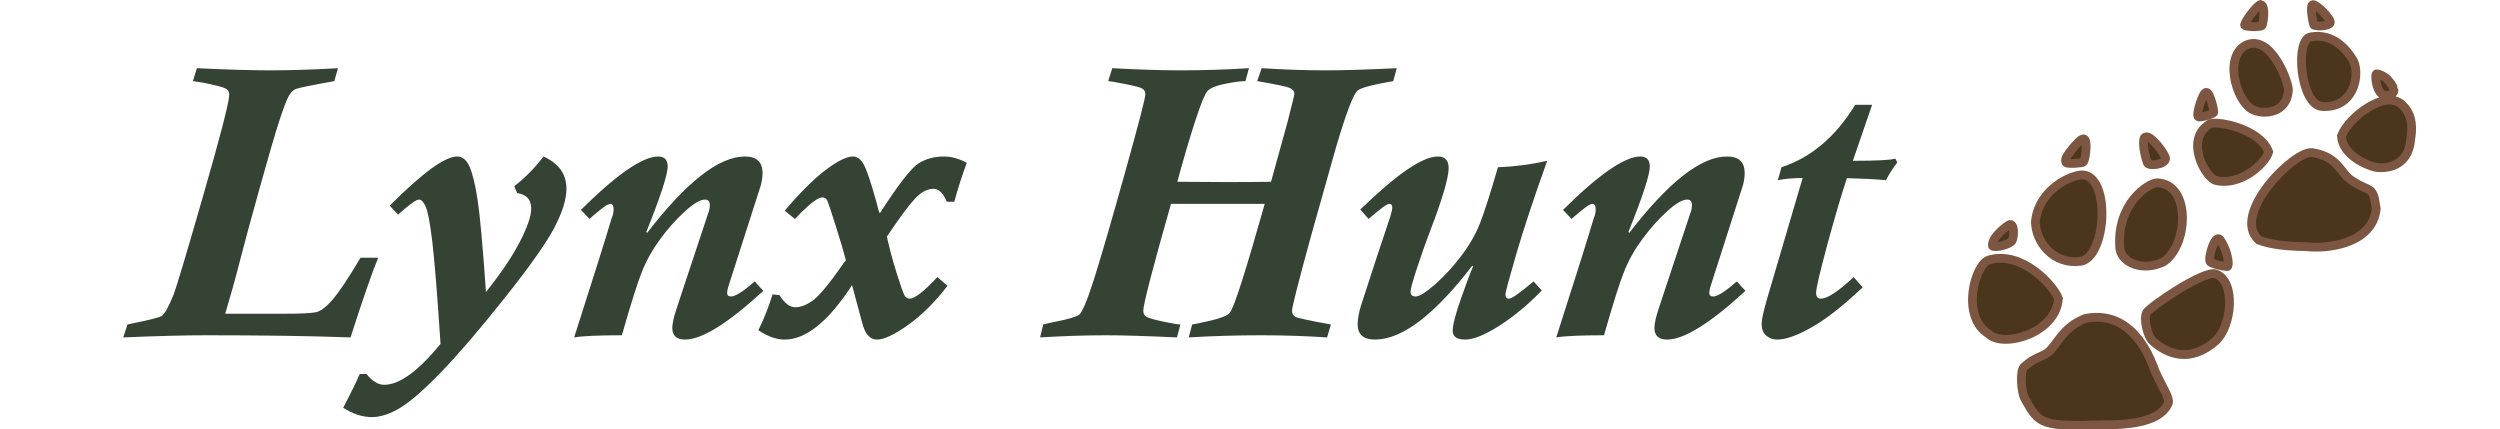
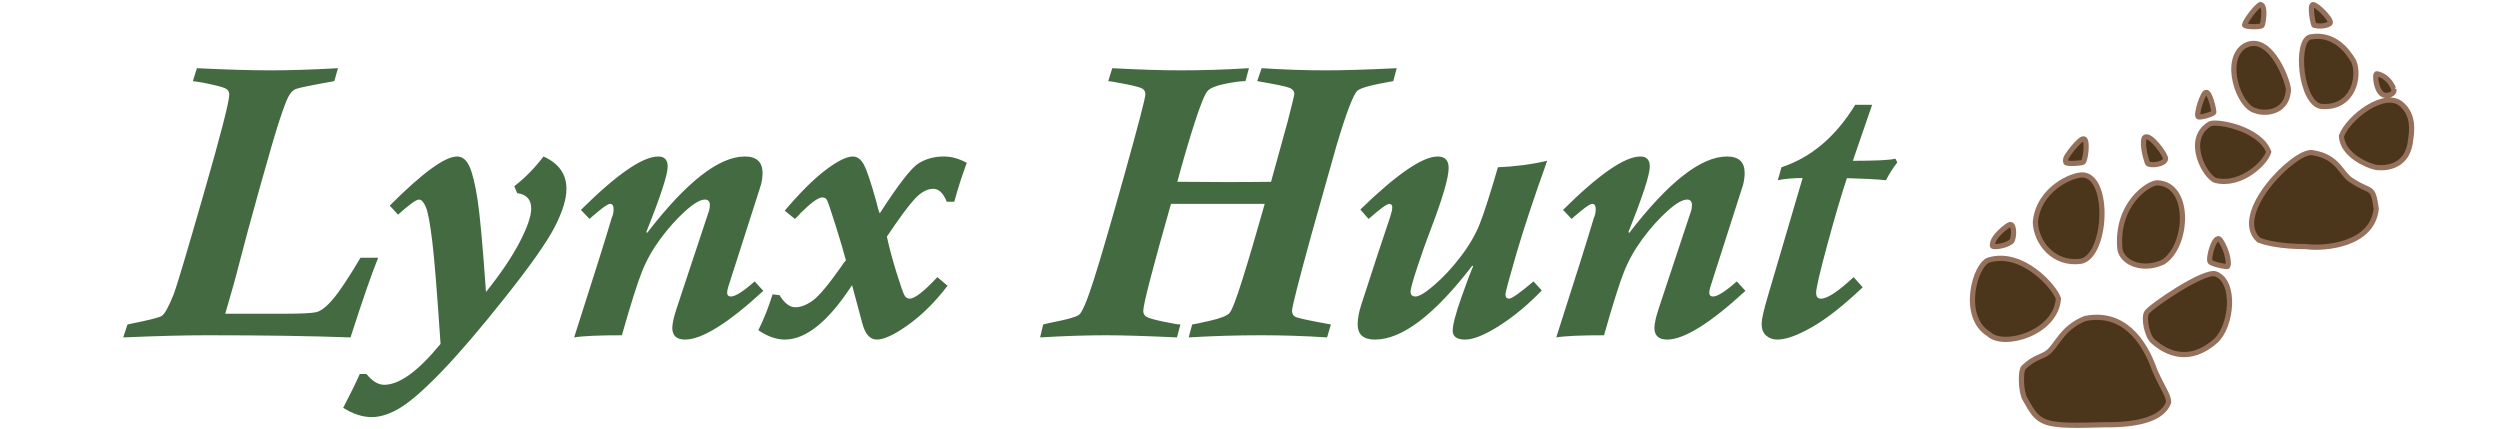
<svg width="853.677" height="146.304" viewBox="0 0 225.869 38.71">
-   <path d="M119.3 134c-2.68 6.4-6.97 18.73-12.86 37-18.3-.67-40.6-1-66.92-1-9.95 0-22.82.33-38.61 1l1.97-6c.17-.06.8-.2 1.87-.41 7.99-1.59 12.65-2.77 13.98-3.53 1.35-.77 3.21-4.11 5.6-10.03 1.36-3.53 6-19.06 13.92-46.59 7.93-27.54 11.89-42.93 11.89-46.16 0-1.44-.7-2.45-2.11-3.05-1.4-.6-4.74-1.44-10.05-2.51-.24 0-1.01-.12-2.32-.36-1.37-.24-2.17-.36-2.41-.36l1.87-6c13.7.67 25.05 1 34.05 1 9.23 0 19.71-.33 31.45-1l-1.7 6c-10.72 1.92-16.7 3.15-17.95 3.69s-2.36 1.68-3.31 3.42c-.95 1.74-2.36 5.48-4.24 11.2-1.87 5.72-4.93 16.15-9.15 31.3-4.23 15.15-7.3 26.47-9.21 33.97-1.9 7.5-4.17 15.64-6.79 24.42h27.61c7.5 0 12.35-.23 14.56-.7 2.2-.48 4.83-2.5 7.86-6.07 3.04-3.56 7.3-9.97 12.78-19.23h8.22zm76.75-47c7.1 3.18 10.65 8.18 10.65 15.02 0 4.82-1.86 10.78-5.55 17.89-3.69 7.09-11.3 17.89-22.83 32.4-11.52 14.51-21.29 25.93-29.31 34.27-8.01 8.33-14.43 13.98-19.25 16.95-4.83 2.98-9.33 4.47-13.5 4.47-4.23 0-8.64-1.44-13.22-4.31 3.7-7.12 6.26-12.35 7.69-15.69h3.12c2.68 3.33 5.42 5 8.22 5 7.08 0 15.81-6.34 26.17-19-1.54-23.26-2.82-39.09-3.83-47.48-1.01-8.41-2.01-13.76-3-16.07-.98-2.3-2.03-3.45-3.17-3.45-1.31 0-4.56 2.34-9.73 7l-3.85-4.2C139.85 94.6 150.27 87 155.93 87c2.45 0 4.37 1.56 5.77 4.69 1.39 3.12 2.64 8.27 3.75 15.43 1.1 7.16 2.39 21.43 3.89 42.8 6.9-8.63 12.12-16.37 15.67-23.22 3.55-6.85 5.33-12.03 5.33-15.53 0-4.19-2.18-6.58-6.52-7.17l-1.34-3.2c4.88-3.75 9.41-8.35 13.57-13.8zm102.06 62.38C281.72 164.46 269.6 172 261.73 172c-3.93 0-5.89-1.83-5.89-5.48 0-.89.2-2.22.58-3.99.38-1.77 1.68-5.91 3.89-12.41l12.07-36.39c.59-1.41.89-2.8.89-4.17 0-1.7-.75-2.56-2.24-2.56-2.2 0-5.29 1.81-9.28 5.44-3.99 3.61-7.8 7.88-11.44 12.81-3.63 4.92-6.51 10.05-8.62 15.39-2.12 5.34-5.2 15.12-9.25 29.36-10.73 0-18.12.33-22.17 1 9-28.03 14.81-46.5 17.43-55.41.6-1.28.89-2.65.89-4.12 0-1.65-.54-2.47-1.61-2.47-.83 0-2.53 1.05-5.09 3.16-2.56 2.09-4.05 3.37-4.47 3.84l-4.01-4.2C230.08 95.27 242.05 87 249.33 87c2.91 0 4.37 1.57 4.37 4.7 0 3.73-3.31 13.85-9.92 30.35l.36.45C262.37 98.84 277.5 87 289.53 87c5.48 0 8.22 2.55 8.22 7.66 0 1.65-.24 3.46-.72 5.42l-15.19 47.4c-.35 1.13-.53 2.05-.53 2.75 0 1.18.6 1.77 1.78 1.77 2.03 0 5.7-2.33 11-7l4.02 4.38zm94.47-59.44c-2.15 5.75-4.09 11.77-5.81 18.06h-3.49c-1.6-4-3.69-6-6.25-6-2.8 0-5.64 1.52-8.5 4.56-2.85 3.03-7.2 8.91-13.05 17.63 1.07 5.04 2.54 10.52 4.38 16.43 1.85 5.91 3.08 9.45 3.67 10.63.59 1.17 1.43 1.75 2.5 1.75 2.38 0 6.68-3.33 12.88-10l4.73 4.02c-5.66 7.41-11.7 13.43-18.14 18.06-6.44 4.62-11.32 6.92-14.66 6.92-3.22 0-5.48-2.54-6.79-7.62l-4.74-17.66C328.35 163.57 317.93 172 308.05 172c-3.88 0-7.96-1.45-12.25-4.33 2.56-5.15 4.76-10.71 6.61-16.67l3.21.39c2.33 3.74 4.77 5.61 7.33 5.61 2.5 0 5.19-1.03 8.08-3.09 2.9-2.07 7.41-7.46 13.55-16.21.41-.74 1.04-1.57 1.87-2.5-.83-3.29-2.4-8.58-4.68-15.89-2.3-7.3-3.67-11.34-4.11-12.12-.45-.79-1.18-1.19-2.19-1.19-1.79 0-5.1 2.37-9.92 7.11-.6.74-1.52 1.7-2.77 2.89l-4.73-3.84c7.08-8.36 13.39-14.64 18.93-18.85 5.54-4.2 9.77-6.31 12.69-6.31 2.08 0 3.81 1.3 5.17 3.89 1.38 2.59 3.32 8.41 5.83 17.45.53 2.42 1.04 4.11 1.52 5.05 8.57-13.3 14.55-21.02 17.95-23.17 3.4-2.15 7.36-3.22 11.89-3.22 3.4 0 6.91.98 10.55 2.94zM592.2 46l-1.61 6c-9.53 1.62-15.07 3.1-16.62 4.42-1.97 1.81-5.25 10.44-9.83 25.86l-11.61 41.2c-5.96 21.68-8.94 33.4-8.94 35.14 0 1.32.51 2.26 1.52 2.82s6.52 1.75 16.53 3.56l-1.78 6c-10.19-.67-20.38-1-30.56-1-11.33 0-22.56.33-33.69 1l1.61-6c.41 0 3.12-.57 8.12-1.7 5.01-1.14 8.08-2.34 9.21-3.6 1.13-1.25 3.13-6.43 5.98-15.51 2.86-9.08 6.32-20.81 10.38-35.19h-43.52c-8.59 30.12-12.87 46.68-12.87 49.7 0 1.18.47 2.08 1.42 2.69.95.62 3.58 1.37 7.87 2.27 4.29.89 6.94 1.34 7.96 1.34l-1.61 6c-14.42-.67-25.41-1-32.97-1-9.12 0-19.31.33-30.57 1l1.43-6c1.97-.51 3.49-.86 4.56-1.05 6.55-1.27 10.55-2.4 12.01-3.39 1.46-.99 3.77-6.42 6.93-16.29 3.15-9.89 7.93-26.3 14.34-49.24s9.61-35.24 9.61-36.92c0-1.2-.48-2.08-1.44-2.64-.95-.57-3.65-1.29-8.12-2.16-4.47-.87-7.03-1.31-7.69-1.31l1.87-6c12.45.67 23 1 31.65 1 10.42 0 21.03-.33 31.81-1l-1.61 6c-2.21 0-5.39.42-9.53 1.27-4.14.83-6.83 1.94-8.08 3.32s-3.2 6.16-5.86 14.33c-2.65 8.18-5.37 17.45-8.17 27.81 15.49.18 29.99.19 43.51.02l7.69-27.86c2.08-8.1 3.13-12.43 3.13-12.97 0-1.19-.69-2.11-2.07-2.73-1.36-.63-6.42-1.69-15.17-3.19l2.06-6c10.54.67 20.43 1 29.66 1 8.28 0 19.3-.33 33.06-1zm69.86 42.98c-6.25 17.47-11.04 31.94-14.39 43.43-3.33 11.49-5 17.68-5 18.59 0 1.34.57 2 1.71 2 1.24 0 5.03-2.66 11.34-8l3.84 4.2c-6.44 6.65-13.02 12.11-19.75 16.39-6.73 4.28-12 6.41-15.81 6.41-3.88 0-5.81-1.36-5.81-4.08 0-2.71 1.33-7.85 4.01-15.44 2.68-7.58 4.5-12.39 5.46-14.45l-.36-.36C609.72 160.56 594.66 172 582.09 172c-5.36 0-8.04-2.37-8.04-7.11 0-2.48.56-5.52 1.7-9.12l7.41-22.74c3.81-11.53 5.83-17.59 6.07-18.19.6-1.88.89-3.28.89-4.2 0-1.09-.47-1.64-1.42-1.64-1.07 0-4.26 2.34-9.56 7l-3.84-4.38C592.21 95.21 604.19 87 611.22 87c3.39 0 5.09 1.79 5.09 5.36 0 4.53-2.92 14.41-8.76 29.64-1.78 4.61-3.72 10.09-5.82 16.45-2.08 6.36-3.12 10.11-3.12 11.25 0 1.53.77 2.3 2.33 2.3 1.72 0 4.69-1.82 8.89-5.47 4.19-3.65 8.25-8.04 12.15-13.15 3.91-5.12 6.86-10.22 8.85-15.3 2-5.08 4.78-13.78 8.36-26.08 8.15-.34 15.78-1.35 22.87-3.02zm92.05 60.4C737.72 164.46 725.6 172 717.73 172c-3.93 0-5.89-1.83-5.89-5.48 0-.89.2-2.22.58-3.99.38-1.77 1.68-5.91 3.89-12.41l12.07-36.39c.59-1.41.89-2.8.89-4.17 0-1.7-.75-2.56-2.24-2.56-2.2 0-5.29 1.81-9.28 5.44-3.99 3.61-7.8 7.88-11.44 12.81-3.63 4.92-6.51 10.05-8.62 15.39-2.12 5.34-5.2 15.12-9.25 29.36-10.73 0-18.12.33-22.17 1 9-28.03 14.81-46.5 17.43-55.41.6-1.28.89-2.65.89-4.12 0-1.65-.54-2.47-1.61-2.47-.83 0-2.53 1.05-5.09 3.16-2.56 2.09-4.05 3.37-4.47 3.84l-4.01-4.2C686.08 95.27 698.05 87 705.33 87c2.91 0 4.37 1.57 4.37 4.7 0 3.73-3.31 13.85-9.92 30.35l.36.45C718.37 98.84 733.5 87 745.53 87c5.48 0 8.22 2.55 8.22 7.66 0 1.65-.24 3.46-.72 5.42l-15.19 47.4c-.35 1.13-.53 2.05-.53 2.75 0 1.18.6 1.77 1.78 1.77 2.03 0 5.7-2.33 11-7l4.02 4.38zm70.51-59.61c-1.9 2.39-3.66 5.14-5.26 8.23-4.89-.46-10.93-.77-18.14-.94-2.5 7.46-5.51 17.67-9.03 30.63-3.51 12.95-5.27 20.49-5.27 22.62 0 1.8.74 2.69 2.24 2.69 2.97 0 8.04-3.33 15.18-10l4.21 4.73c-8.94 8.48-16.79 14.65-23.55 18.5-6.76 3.85-12.11 5.77-16.05 5.77-2.08 0-3.83-.62-5.23-1.86-1.4-1.23-2.1-3.02-2.1-5.39 0-2.11.93-6.27 2.77-12.47L780.66 97c-4.41 0-8.25.34-11.52 1l1.7-6c13.82-4.56 25.22-14.23 34.22-29h7.86c-4.58 13.39-7.56 22.05-8.94 26 10.85 0 17.43-.33 19.75-1l.89 1.77z" transform="matrix(.19459 0 0 .19459 10.955 -2.79)" vector-effect="non-scaling-stroke" opacity="1" fill="#344333" fill-rule="nonzero" stroke="#000" stroke-width="0" stroke-linecap="butt" stroke-linejoin="miter" stroke-miterlimit="4" stroke-dasharray="none" stroke-dashoffset="0" />
-   <path stroke-linecap="butt" d="M259.91 98.36c4.11-1.57 9.64 21.91 8.36 22.46-4.63 3-14 5.18-16.63 4.63-3.9-.86 4.88-27.83 8.27-27.09zm42.84-51.61c29.4-15.94 50.25 44.75 48.25 50-2.25 25.5-27.75 25.5-36.5 21.75-18.5-4-36.46-56.47-11.75-71.75zM320.25 1c6.39 1.45 2.57 22 1.75 23.16-1.27 2.11-19.55 1.84-19.5-.5 1.05-5.11 13.68-21.39 17.75-22.66Zm57.93.18c3.73-.45 19.97 15.2 19.27 20.09-.27 1.99-9.25 5.13-17.9 2.73-1.09.1-5.34-22.46-1.37-22.82zm-2.09 35.64c25.09-4.13 40.09 14.61 47.27 27.09 7.08 16.36-.17 52.37-35.45 50-23.82-2.55-30-75.09-11.82-77.09zM449 77.73c13.82 2.61 18.81 17.1 18.73 17.09 1.35 5.93-7.17 7.3-9.64 6.73-9.99-.87-12.21-24.8-9.09-23.82zm-185 55.52c7.25-4 55.72 4.94 65.25 31-3.89 12.79-31 38.23-58.75 31.5-11.5-3.5-34.85-45.41-6.5-62.5zM377.5 165c29.74 4.64 31.24 23.86 44.25 31.25 21 13.75 22.75 4.25 26.5 30.75-4 40.25-57.06 44.75-77.56 42-30.25-.12-45.81-4.62-52.44-7.25-31.5-28.25 39.5-99.75 59.25-96.75Zm32.23-18.36c1.2 20.92 27.82 32.36 37.63 34.54 4.37.91 35.46 4.18 38.91-30 1.82-11.27 3.26-27.33-9.09-38.91-18.36-18.18-59.82 13.64-67.45 34.37zm-297.66 13.9c4.93-5.84 9.99-11.39 12.66-10.77 4.82 1 1.6 25.86-1.28 26-.75.61-17.87 2.4-18.72-.09-1.74-4.46 3.21-9.6 7.34-15.14zm80.05-12.39c-2.18 1.23-2.46 12.94 2.91 28.36 1.75 3.52 19.03 1.93 20.03-4.51.9-4.01-17.56-29.04-22.94-23.85zM124 189.67c30.09 2.97 25.73 89.33-2.27 95.51-30.73 4.37-50-20.91-50.73-43.27 3.32-36.58 40.84-53.06 53-52.24zm82 8.71c37.88 1.62 34.12 70.37 6.38 87.74-22.38 10.5-45.5 1.13-47.88-14.74-4.38-49.88 32-73.13 41.5-73zm69.52 63.08c9.39 13.69 10.31 29.82 7.78 29.61-9.04-.64-18-3.87-18.82-5.16-2.74-3.71 5.09-31.8 11.04-24.45zm-4.66 37.86c-12.54-5.09-73.09 36.36-76.72 42.73-3.63 6.34.54 26.18 7.09 31.81 15.63 13.82 40.75 24.76 69.45-.54 17.82-16.55 22.55-65.27.18-74zM43 244.5c-1.8.09-20.76 13.83-19.5 23.61.22 2 14.04.7 20.83-4.57 3.04-2.17 4.23-19.25-1.33-19.04zm-23.5 39.33c36.67-11 72.33 29 77 42.67-2.67 38.33-60.67 55-77 39.33-31.67-19.33-15.33-77.33 0-82zm38.69 118.69C70 391.19 78.88 391 84.67 386.25c10.52-7.87 15.39-27.44 41.66-37.75 41.01-7.95 64.85 23.09 76.92 57.81 8.75 19.69 16 28.63 15.08 35.52-6.52 16.48-30 24.67-70 24.34-70.66 2-72.95.21-88.95-28.79-4.19-7.07-5.5-30.57-1.19-34.86z" transform="matrix(.08163 0 0 .08163 178.096 .322)" vector-effect="non-scaling-stroke" opacity="1" fill="#4b361c" fill-rule="nonzero" stroke="#7c5641" stroke-width="3" stroke-linejoin="miter" stroke-miterlimit="4" stroke-dasharray="none" stroke-dashoffset="0" />
+   <path d="M119.3 134c-2.68 6.4-6.97 18.73-12.86 37-18.3-.67-40.6-1-66.92-1-9.95 0-22.82.33-38.61 1l1.97-6c.17-.06.8-.2 1.87-.41 7.99-1.59 12.65-2.77 13.98-3.53 1.35-.77 3.21-4.11 5.6-10.03 1.36-3.53 6-19.06 13.92-46.59 7.93-27.54 11.89-42.93 11.89-46.16 0-1.44-.7-2.45-2.11-3.05-1.4-.6-4.74-1.44-10.05-2.51-.24 0-1.01-.12-2.32-.36-1.37-.24-2.17-.36-2.41-.36l1.87-6c13.7.67 25.05 1 34.05 1 9.23 0 19.71-.33 31.45-1l-1.7 6c-10.72 1.92-16.7 3.15-17.95 3.69s-2.36 1.68-3.31 3.42c-.95 1.74-2.36 5.48-4.24 11.2-1.87 5.72-4.93 16.15-9.15 31.3-4.23 15.15-7.3 26.47-9.21 33.97-1.9 7.5-4.17 15.64-6.79 24.42h27.61c7.5 0 12.35-.23 14.56-.7 2.2-.48 4.83-2.5 7.86-6.07 3.04-3.56 7.3-9.97 12.78-19.23h8.22zm76.75-47c7.1 3.18 10.65 8.18 10.65 15.02 0 4.82-1.86 10.78-5.55 17.89-3.69 7.09-11.3 17.89-22.83 32.4-11.52 14.51-21.29 25.93-29.31 34.27-8.01 8.33-14.43 13.98-19.25 16.95-4.83 2.98-9.33 4.47-13.5 4.47-4.23 0-8.64-1.44-13.22-4.31 3.7-7.12 6.26-12.35 7.69-15.69h3.12c2.68 3.33 5.42 5 8.22 5 7.08 0 15.81-6.34 26.17-19-1.54-23.26-2.82-39.09-3.83-47.48-1.01-8.41-2.01-13.76-3-16.07-.98-2.3-2.03-3.45-3.17-3.45-1.31 0-4.56 2.34-9.73 7l-3.85-4.2C139.85 94.6 150.27 87 155.93 87c2.45 0 4.37 1.56 5.77 4.69 1.39 3.12 2.64 8.27 3.75 15.43 1.1 7.16 2.39 21.43 3.89 42.8 6.9-8.63 12.12-16.37 15.67-23.22 3.55-6.85 5.33-12.03 5.33-15.53 0-4.19-2.18-6.58-6.52-7.17l-1.34-3.2c4.88-3.75 9.41-8.35 13.57-13.8zm102.06 62.38C281.72 164.46 269.6 172 261.73 172c-3.93 0-5.89-1.83-5.89-5.48 0-.89.2-2.22.58-3.99.38-1.77 1.68-5.91 3.89-12.41l12.07-36.39c.59-1.41.89-2.8.89-4.17 0-1.7-.75-2.56-2.24-2.56-2.2 0-5.29 1.81-9.28 5.44-3.99 3.61-7.8 7.88-11.44 12.81-3.63 4.92-6.51 10.05-8.62 15.39-2.12 5.34-5.2 15.12-9.25 29.36-10.73 0-18.12.33-22.17 1 9-28.03 14.81-46.5 17.43-55.41.6-1.28.89-2.65.89-4.12 0-1.65-.54-2.47-1.61-2.47-.83 0-2.53 1.05-5.09 3.16-2.56 2.09-4.05 3.37-4.47 3.84l-4.01-4.2C230.08 95.27 242.05 87 249.33 87c2.91 0 4.37 1.57 4.37 4.7 0 3.73-3.31 13.85-9.92 30.35l.36.45C262.37 98.84 277.5 87 289.53 87c5.48 0 8.22 2.55 8.22 7.66 0 1.65-.24 3.46-.72 5.42l-15.19 47.4c-.35 1.13-.53 2.05-.53 2.75 0 1.18.6 1.77 1.78 1.77 2.03 0 5.7-2.33 11-7l4.02 4.38zm94.47-59.44c-2.15 5.75-4.09 11.77-5.81 18.06h-3.49c-1.6-4-3.69-6-6.25-6-2.8 0-5.64 1.52-8.5 4.56-2.85 3.03-7.2 8.91-13.05 17.63 1.07 5.04 2.54 10.52 4.38 16.43 1.85 5.91 3.08 9.45 3.67 10.63.59 1.17 1.43 1.75 2.5 1.75 2.38 0 6.68-3.33 12.88-10l4.73 4.02c-5.66 7.41-11.7 13.43-18.14 18.06-6.44 4.62-11.32 6.92-14.66 6.92-3.22 0-5.48-2.54-6.79-7.62l-4.74-17.66C328.35 163.57 317.93 172 308.05 172c-3.88 0-7.96-1.45-12.25-4.33 2.56-5.15 4.76-10.71 6.61-16.67l3.21.39c2.33 3.74 4.77 5.61 7.33 5.61 2.5 0 5.19-1.03 8.08-3.09 2.9-2.07 7.41-7.46 13.55-16.21.41-.74 1.04-1.57 1.87-2.5-.83-3.29-2.4-8.58-4.68-15.89-2.3-7.3-3.67-11.34-4.11-12.12-.45-.79-1.18-1.19-2.19-1.19-1.79 0-5.1 2.37-9.92 7.11-.6.74-1.52 1.7-2.77 2.89l-4.73-3.84c7.08-8.36 13.39-14.64 18.93-18.85 5.54-4.2 9.77-6.31 12.69-6.31 2.08 0 3.81 1.3 5.17 3.89 1.38 2.59 3.32 8.41 5.83 17.45.53 2.42 1.04 4.11 1.52 5.05 8.57-13.3 14.55-21.02 17.95-23.17 3.4-2.15 7.36-3.22 11.89-3.22 3.4 0 6.91.98 10.55 2.94zM592.2 46l-1.61 6c-9.53 1.62-15.07 3.1-16.62 4.42-1.97 1.81-5.25 10.44-9.83 25.86l-11.61 41.2c-5.96 21.68-8.94 33.4-8.94 35.14 0 1.32.51 2.26 1.52 2.82s6.52 1.75 16.53 3.56l-1.78 6c-10.19-.67-20.38-1-30.56-1-11.33 0-22.56.33-33.69 1l1.61-6c.41 0 3.12-.57 8.12-1.7 5.01-1.14 8.08-2.34 9.21-3.6 1.13-1.25 3.13-6.43 5.98-15.51 2.86-9.08 6.32-20.81 10.38-35.19h-43.52c-8.59 30.12-12.87 46.68-12.87 49.7 0 1.18.47 2.08 1.42 2.69.95.62 3.58 1.37 7.87 2.27 4.29.89 6.94 1.34 7.96 1.34l-1.61 6c-14.42-.67-25.41-1-32.97-1-9.12 0-19.31.33-30.57 1l1.43-6c1.97-.51 3.49-.86 4.56-1.05 6.55-1.27 10.55-2.4 12.01-3.39 1.46-.99 3.77-6.42 6.93-16.29 3.15-9.89 7.93-26.3 14.34-49.24s9.61-35.24 9.61-36.92c0-1.2-.48-2.08-1.44-2.64-.95-.57-3.65-1.29-8.12-2.16-4.47-.87-7.03-1.31-7.69-1.31l1.87-6c12.45.67 23 1 31.65 1 10.42 0 21.03-.33 31.81-1l-1.61 6c-2.21 0-5.39.42-9.53 1.27-4.14.83-6.83 1.94-8.08 3.32s-3.2 6.16-5.86 14.33c-2.65 8.18-5.37 17.45-8.17 27.81 15.49.18 29.99.19 43.51.02l7.69-27.86c2.08-8.1 3.13-12.43 3.13-12.97 0-1.19-.69-2.11-2.07-2.73-1.36-.63-6.42-1.69-15.17-3.19l2.06-6c10.54.67 20.43 1 29.66 1 8.28 0 19.3-.33 33.06-1zm69.86 42.98c-6.25 17.47-11.04 31.94-14.39 43.43-3.33 11.49-5 17.68-5 18.59 0 1.34.57 2 1.71 2 1.24 0 5.03-2.66 11.34-8l3.84 4.2c-6.44 6.65-13.02 12.11-19.75 16.39-6.73 4.28-12 6.41-15.81 6.41-3.88 0-5.81-1.36-5.81-4.08 0-2.71 1.33-7.85 4.01-15.44 2.68-7.58 4.5-12.39 5.46-14.45l-.36-.36C609.72 160.56 594.66 172 582.09 172c-5.36 0-8.04-2.37-8.04-7.11 0-2.48.56-5.52 1.7-9.12l7.41-22.74c3.81-11.53 5.83-17.59 6.07-18.19.6-1.88.89-3.28.89-4.2 0-1.09-.47-1.64-1.42-1.64-1.07 0-4.26 2.34-9.56 7l-3.84-4.38C592.21 95.21 604.19 87 611.22 87c3.39 0 5.09 1.79 5.09 5.36 0 4.53-2.92 14.41-8.76 29.64-1.78 4.61-3.72 10.09-5.82 16.45-2.08 6.36-3.12 10.11-3.12 11.25 0 1.53.77 2.3 2.33 2.3 1.72 0 4.69-1.82 8.89-5.47 4.19-3.65 8.25-8.04 12.15-13.15 3.91-5.12 6.86-10.22 8.85-15.3 2-5.08 4.78-13.78 8.36-26.08 8.15-.34 15.78-1.35 22.87-3.02zm92.05 60.4C737.72 164.46 725.6 172 717.73 172c-3.93 0-5.89-1.83-5.89-5.48 0-.89.2-2.22.58-3.99.38-1.77 1.68-5.91 3.89-12.41l12.07-36.39c.59-1.41.89-2.8.89-4.17 0-1.7-.75-2.56-2.24-2.56-2.2 0-5.29 1.81-9.28 5.44-3.99 3.61-7.8 7.88-11.44 12.81-3.63 4.92-6.51 10.05-8.62 15.39-2.12 5.34-5.2 15.12-9.25 29.36-10.73 0-18.12.33-22.17 1 9-28.03 14.81-46.5 17.43-55.41.6-1.28.89-2.65.89-4.12 0-1.65-.54-2.47-1.61-2.47-.83 0-2.53 1.05-5.09 3.16-2.56 2.09-4.05 3.37-4.47 3.84l-4.01-4.2C686.08 95.27 698.05 87 705.33 87c2.91 0 4.37 1.57 4.37 4.7 0 3.73-3.31 13.85-9.92 30.35l.36.45C718.37 98.84 733.5 87 745.53 87c5.48 0 8.22 2.55 8.22 7.66 0 1.65-.24 3.46-.72 5.42l-15.19 47.4c-.35 1.13-.53 2.05-.53 2.75 0 1.18.6 1.77 1.78 1.77 2.03 0 5.7-2.33 11-7l4.02 4.38zm70.51-59.61c-1.9 2.39-3.66 5.14-5.26 8.23-4.89-.46-10.93-.77-18.14-.94-2.5 7.46-5.51 17.67-9.03 30.63-3.51 12.95-5.27 20.49-5.27 22.62 0 1.8.74 2.69 2.24 2.69 2.97 0 8.04-3.33 15.18-10l4.21 4.73c-8.94 8.48-16.79 14.65-23.55 18.5-6.76 3.85-12.11 5.77-16.05 5.77-2.08 0-3.83-.62-5.23-1.86-1.4-1.23-2.1-3.02-2.1-5.39 0-2.11.93-6.27 2.77-12.47L780.66 97c-4.41 0-8.25.34-11.52 1l1.7-6c13.82-4.56 25.22-14.23 34.22-29h7.86c-4.58 13.39-7.56 22.05-8.94 26 10.85 0 17.43-.33 19.75-1l.89 1.77z" transform="matrix(.19459 0 0 .19459 10.955 -2.79)" vector-effect="non-scaling-stroke" opacity="1" fill="#436a41" fill-opacity="1" fill-rule="nonzero" stroke="#000" stroke-width="0" stroke-linecap="butt" stroke-linejoin="miter" stroke-miterlimit="4" stroke-dasharray="none" stroke-dashoffset="0" />
+   <path stroke-linecap="butt" d="M259.91 98.36c4.11-1.57 9.64 21.91 8.36 22.46-4.63 3-14 5.18-16.63 4.63-3.9-.86 4.88-27.83 8.27-27.09zm42.84-51.61c29.4-15.94 50.25 44.75 48.25 50-2.25 25.5-27.75 25.5-36.5 21.75-18.5-4-36.46-56.47-11.75-71.75zM320.25 1c6.39 1.45 2.57 22 1.75 23.16-1.27 2.11-19.55 1.84-19.5-.5 1.05-5.11 13.68-21.39 17.75-22.66Zm57.93.18c3.73-.45 19.97 15.2 19.27 20.09-.27 1.99-9.25 5.13-17.9 2.73-1.09.1-5.34-22.46-1.37-22.82zm-2.09 35.64c25.09-4.13 40.09 14.61 47.27 27.09 7.08 16.36-.17 52.37-35.45 50-23.82-2.55-30-75.09-11.82-77.09zM449 77.73c13.82 2.61 18.81 17.1 18.73 17.09 1.35 5.93-7.17 7.3-9.64 6.73-9.99-.87-12.21-24.8-9.09-23.82zm-185 55.52c7.25-4 55.72 4.94 65.25 31-3.89 12.79-31 38.23-58.75 31.5-11.5-3.5-34.85-45.41-6.5-62.5zM377.5 165c29.74 4.64 31.24 23.86 44.25 31.25 21 13.75 22.75 4.25 26.5 30.75-4 40.25-57.06 44.75-77.56 42-30.25-.12-45.81-4.62-52.44-7.25-31.5-28.25 39.5-99.75 59.25-96.75Zm32.23-18.36c1.2 20.92 27.82 32.36 37.63 34.54 4.37.91 35.46 4.18 38.91-30 1.82-11.27 3.26-27.33-9.09-38.91-18.36-18.18-59.82 13.64-67.45 34.37zm-297.66 13.9c4.93-5.84 9.99-11.39 12.66-10.77 4.82 1 1.6 25.86-1.28 26-.75.61-17.87 2.4-18.72-.09-1.74-4.46 3.21-9.6 7.34-15.14zm80.05-12.39c-2.18 1.23-2.46 12.94 2.91 28.36 1.75 3.52 19.03 1.93 20.03-4.51.9-4.01-17.56-29.04-22.94-23.85zM124 189.67c30.09 2.97 25.73 89.33-2.27 95.51-30.73 4.37-50-20.91-50.73-43.27 3.32-36.58 40.84-53.06 53-52.24zm82 8.71c37.88 1.62 34.12 70.37 6.38 87.74-22.38 10.5-45.5 1.13-47.88-14.74-4.38-49.88 32-73.13 41.5-73zm69.52 63.08c9.39 13.69 10.31 29.82 7.78 29.61-9.04-.64-18-3.87-18.82-5.16-2.74-3.71 5.09-31.8 11.04-24.45zm-4.66 37.86c-12.54-5.09-73.09 36.36-76.72 42.73-3.63 6.34.54 26.18 7.09 31.81 15.63 13.82 40.75 24.76 69.45-.54 17.82-16.55 22.55-65.27.18-74zM43 244.5c-1.8.09-20.76 13.83-19.5 23.61.22 2 14.04.7 20.83-4.57 3.04-2.17 4.23-19.25-1.33-19.04zm-23.5 39.33c36.67-11 72.33 29 77 42.67-2.67 38.33-60.67 55-77 39.33-31.67-19.33-15.33-77.33 0-82zm38.69 118.69C70 391.19 78.88 391 84.67 386.25c10.52-7.87 15.39-27.44 41.66-37.75 41.01-7.95 64.85 23.09 76.92 57.81 8.75 19.69 16 28.63 15.08 35.52-6.52 16.48-30 24.67-70 24.34-70.66 2-72.95.21-88.95-28.79-4.19-7.07-5.5-30.57-1.19-34.86z" transform="matrix(.08163 0 0 .08163 178.096 .322)" vector-effect="non-scaling-stroke" opacity="1" fill="#4b361c" fill-rule="nonzero" stroke="#95705b" stroke-width="1.776" stroke-linejoin="miter" stroke-miterlimit="4" stroke-dasharray="none" stroke-dashoffset="0" stroke-opacity="1" />
</svg>
